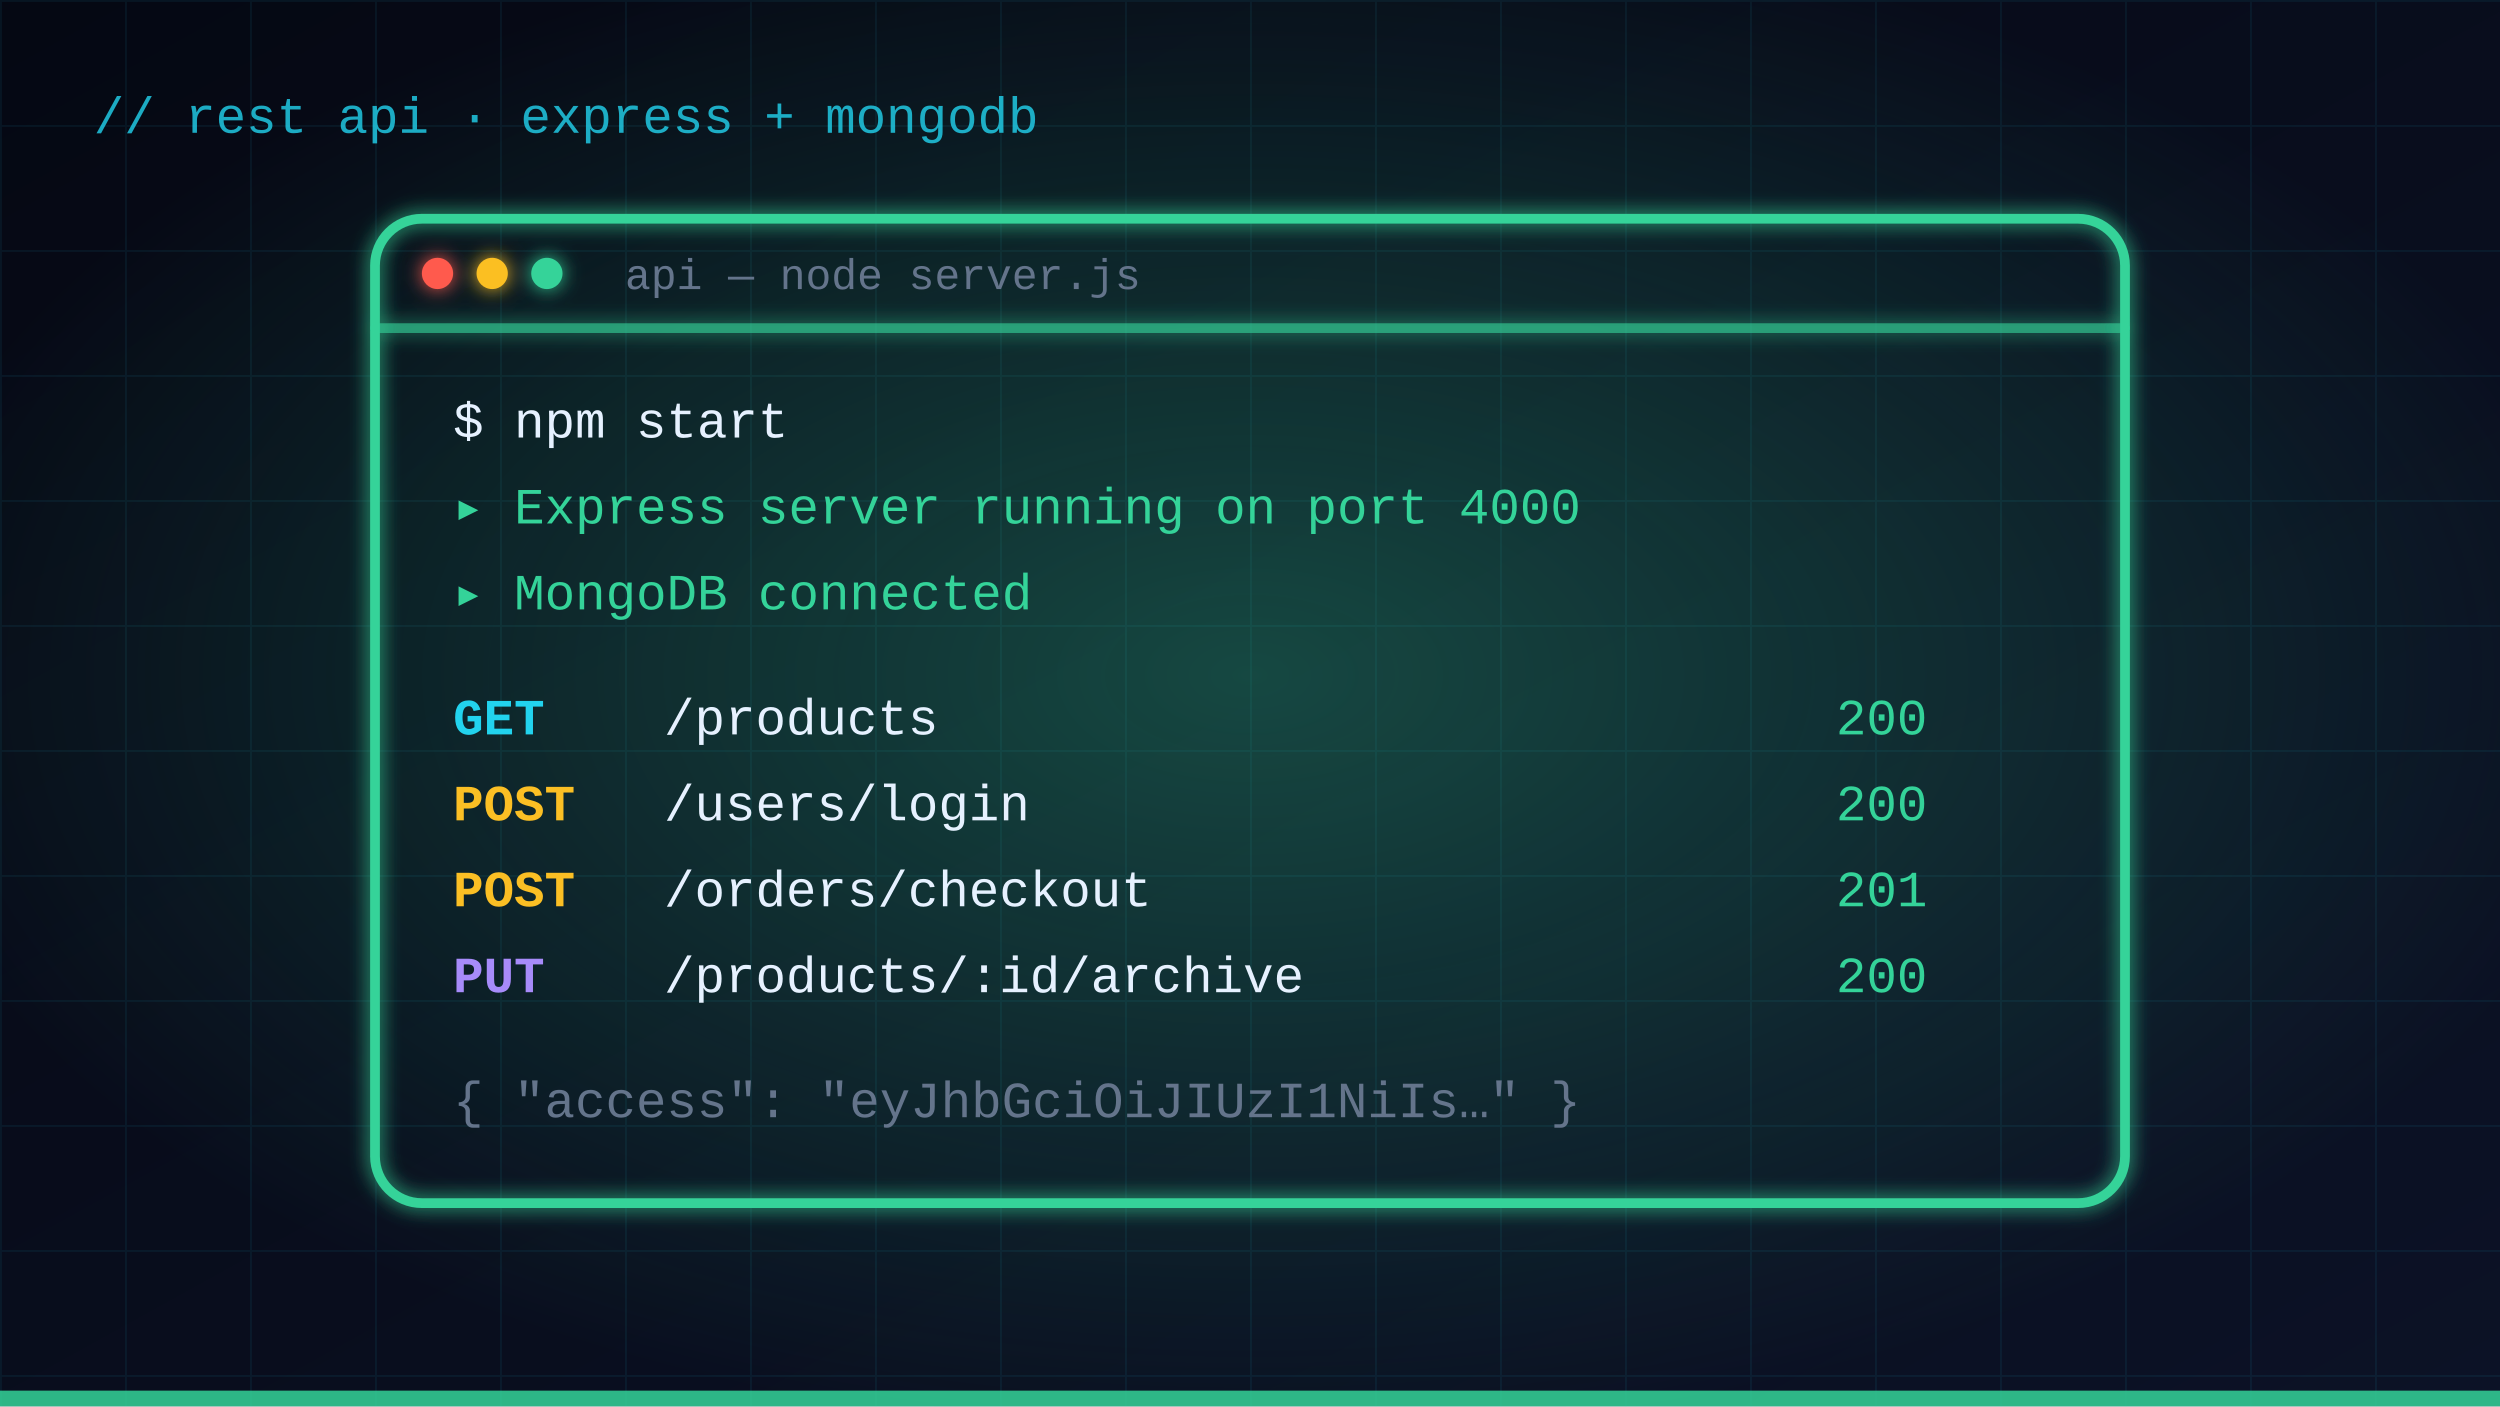
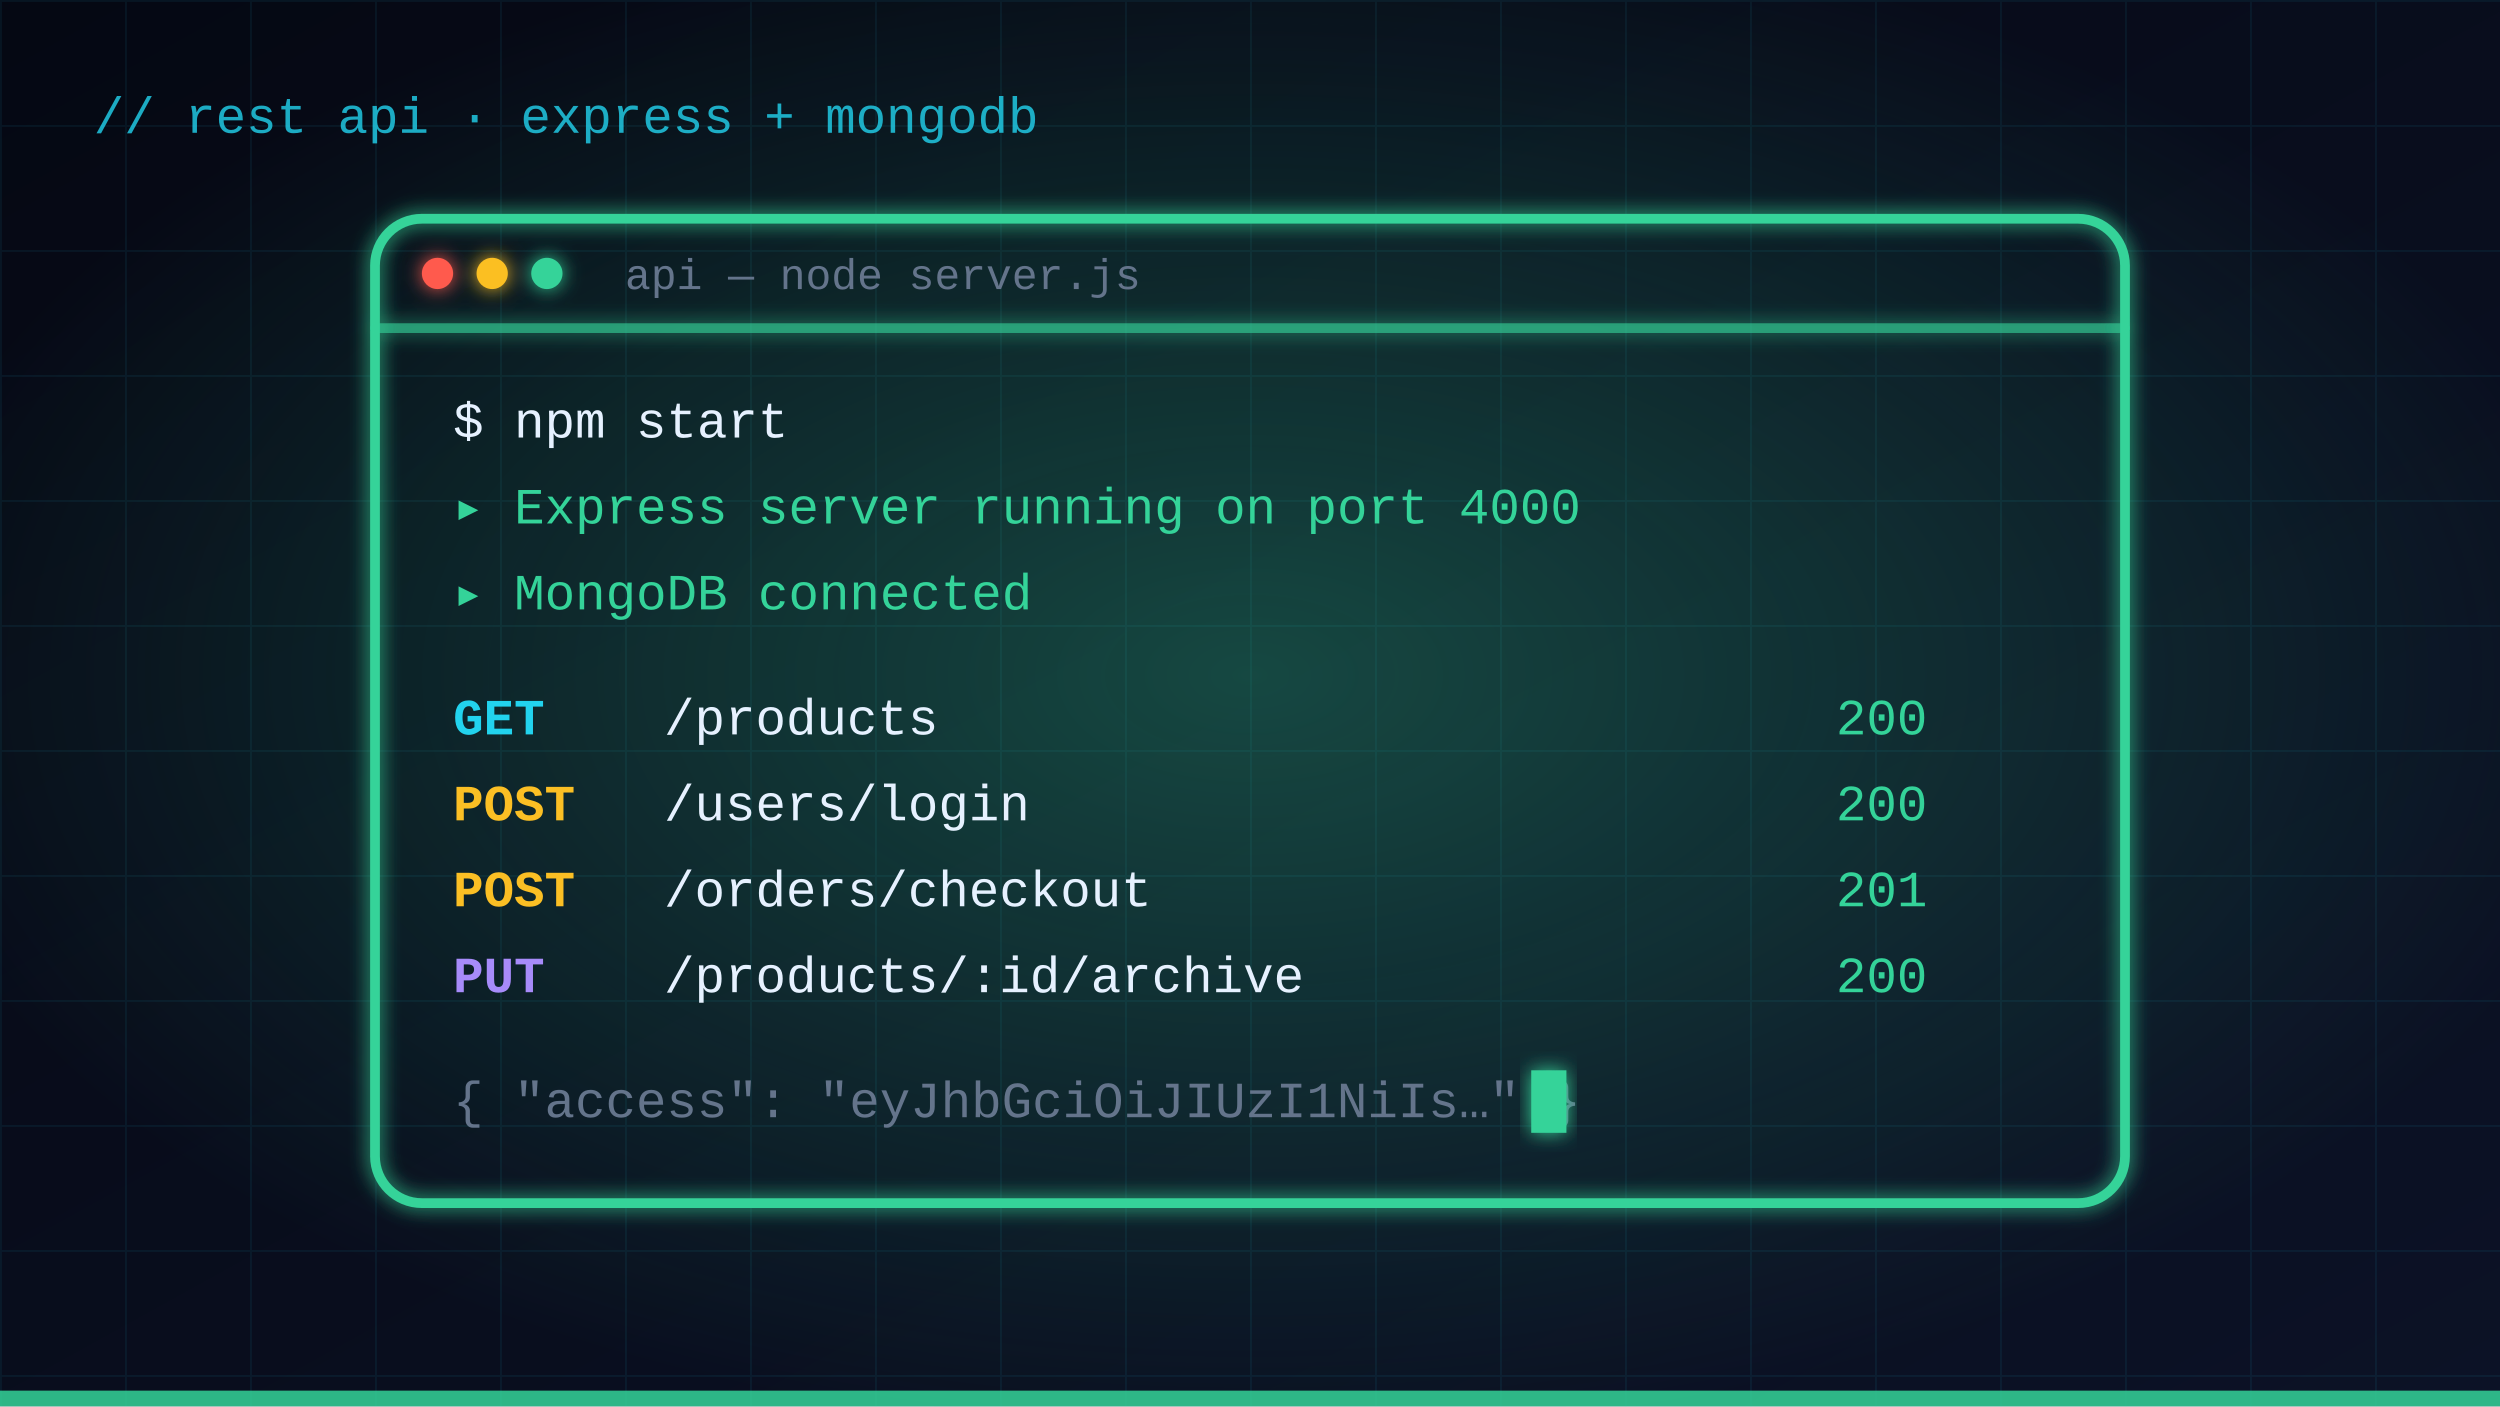
<svg xmlns="http://www.w3.org/2000/svg" viewBox="0 0 640 360" width="640" height="360">
  <defs>
    <linearGradient id="bg" x1="0" y1="0" x2="1" y2="1">
      <stop offset="0" stop-color="#050813" />
      <stop offset="1" stop-color="#0c1226" />
    </linearGradient>
    <radialGradient id="glow" cx="0.5" cy="0.48" r="0.55">
      <stop offset="0" stop-color="#34d399" stop-opacity="0.30" />
      <stop offset="1" stop-color="#34d399" stop-opacity="0" />
    </radialGradient>
    <pattern id="grid" width="32" height="32" patternUnits="userSpaceOnUse">
      <path d="M32 0H0V32" fill="none" stroke="#22d3ee" stroke-opacity="0.07" />
    </pattern>
    <filter id="neon" x="-30%" y="-30%" width="160%" height="160%">
      <feGaussianBlur stdDeviation="2.4" result="b" />
      <feMerge>
        <feMergeNode in="b" />
        <feMergeNode in="SourceGraphic" />
      </feMerge>
    </filter>
+     <linearGradient id="scanG" x1="0" y1="0" x2="0" y2="1">
+       <stop offset="0" stop-color="#34d399" stop-opacity="0" />
+       <stop offset="1" stop-color="#34d399" stop-opacity="0.13" />
+     </linearGradient>
  </defs>
  <rect width="640" height="360" fill="url(#bg)" />
  <rect width="640" height="360" fill="url(#grid)" />
  <rect width="640" height="360" fill="url(#glow)" />
  <g filter="url(#neon)" fill="none" stroke-width="2.5" stroke-linecap="round" stroke-linejoin="round">
    <rect x="96" y="56" width="448" height="252" rx="12" stroke="#34d399" />
    <path d="M96 84h448" stroke="#34d399" stroke-opacity=".6" />
    <circle cx="112" cy="70" r="4" fill="#ff5a4e" stroke="none" />
    <circle cx="126" cy="70" r="4" fill="#fbbf24" stroke="none" />
    <circle cx="140" cy="70" r="4" fill="#34d399" stroke="none" />
  </g>
  <text x="160" y="74" font-family="Consolas,'Courier New',monospace" font-size="11" font-weight="400" fill="#64748b" fill-opacity="1" text-anchor="start">api — node server.js</text>
  <text x="116" y="112" font-family="Consolas,'Courier New',monospace" font-size="13" font-weight="400" fill="#e6f1ff" fill-opacity="1" text-anchor="start">$ npm start</text>
  <text x="116" y="134" font-family="Consolas,'Courier New',monospace" font-size="13" font-weight="400" fill="#34d399" fill-opacity="1" text-anchor="start">▸ Express server running on port 4000</text>
  <text x="116" y="156" font-family="Consolas,'Courier New',monospace" font-size="13" font-weight="400" fill="#34d399" fill-opacity="1" text-anchor="start">▸ MongoDB connected</text>
  <text x="116" y="188" font-family="Consolas,'Courier New',monospace" font-size="13" font-weight="700" fill="#22d3ee" fill-opacity="1" text-anchor="start">GET </text>
  <text x="170" y="188" font-family="Consolas,'Courier New',monospace" font-size="13" font-weight="400" fill="#e6f1ff" fill-opacity="1" text-anchor="start">/products</text>
  <text x="470" y="188" font-family="Consolas,'Courier New',monospace" font-size="13" font-weight="400" fill="#34d399" fill-opacity="1" text-anchor="start">200</text>
  <text x="116" y="210" font-family="Consolas,'Courier New',monospace" font-size="13" font-weight="700" fill="#fbbf24" fill-opacity="1" text-anchor="start">POST</text>
  <text x="170" y="210" font-family="Consolas,'Courier New',monospace" font-size="13" font-weight="400" fill="#e6f1ff" fill-opacity="1" text-anchor="start">/users/login</text>
  <text x="470" y="210" font-family="Consolas,'Courier New',monospace" font-size="13" font-weight="400" fill="#34d399" fill-opacity="1" text-anchor="start">200</text>
  <text x="116" y="232" font-family="Consolas,'Courier New',monospace" font-size="13" font-weight="700" fill="#fbbf24" fill-opacity="1" text-anchor="start">POST</text>
  <text x="170" y="232" font-family="Consolas,'Courier New',monospace" font-size="13" font-weight="400" fill="#e6f1ff" fill-opacity="1" text-anchor="start">/orders/checkout</text>
  <text x="470" y="232" font-family="Consolas,'Courier New',monospace" font-size="13" font-weight="400" fill="#34d399" fill-opacity="1" text-anchor="start">201</text>
  <text x="116" y="254" font-family="Consolas,'Courier New',monospace" font-size="13" font-weight="700" fill="#a78bfa" fill-opacity="1" text-anchor="start">PUT </text>
  <text x="170" y="254" font-family="Consolas,'Courier New',monospace" font-size="13" font-weight="400" fill="#e6f1ff" fill-opacity="1" text-anchor="start">/products/:id/archive</text>
  <text x="470" y="254" font-family="Consolas,'Courier New',monospace" font-size="13" font-weight="400" fill="#34d399" fill-opacity="1" text-anchor="start">200</text>
  <text x="116" y="286" font-family="Consolas,'Courier New',monospace" font-size="13" font-weight="400" fill="#64748b" fill-opacity="1" text-anchor="start">{ "access": "eyJhbGciOiJIUzI1NiIs…" }</text>
  <text x="24" y="34" font-family="Consolas,'Courier New',monospace" font-size="13" font-weight="400" fill="#22d3ee" fill-opacity="0.8" text-anchor="start">// rest api · express + mongodb</text>
+   <g filter="url(#neon)" fill="none" stroke-width="2.5" stroke-linecap="round">
+     <rect x="392" y="274" width="9" height="16" fill="#34d399">
+       <animate attributeName="opacity" values="1;0.15;1" dur="1s" repeatCount="indefinite" />
+     </rect>
+   </g>
+   <rect x="0" y="-80" width="640" height="80" fill="url(#scanG)">
+     <animate attributeName="y" values="-80;360" dur="6s" repeatCount="indefinite" />
+   </rect>
  <rect x="0" y="356" width="640" height="4" fill="#34d399" fill-opacity="0.85" />
</svg>
